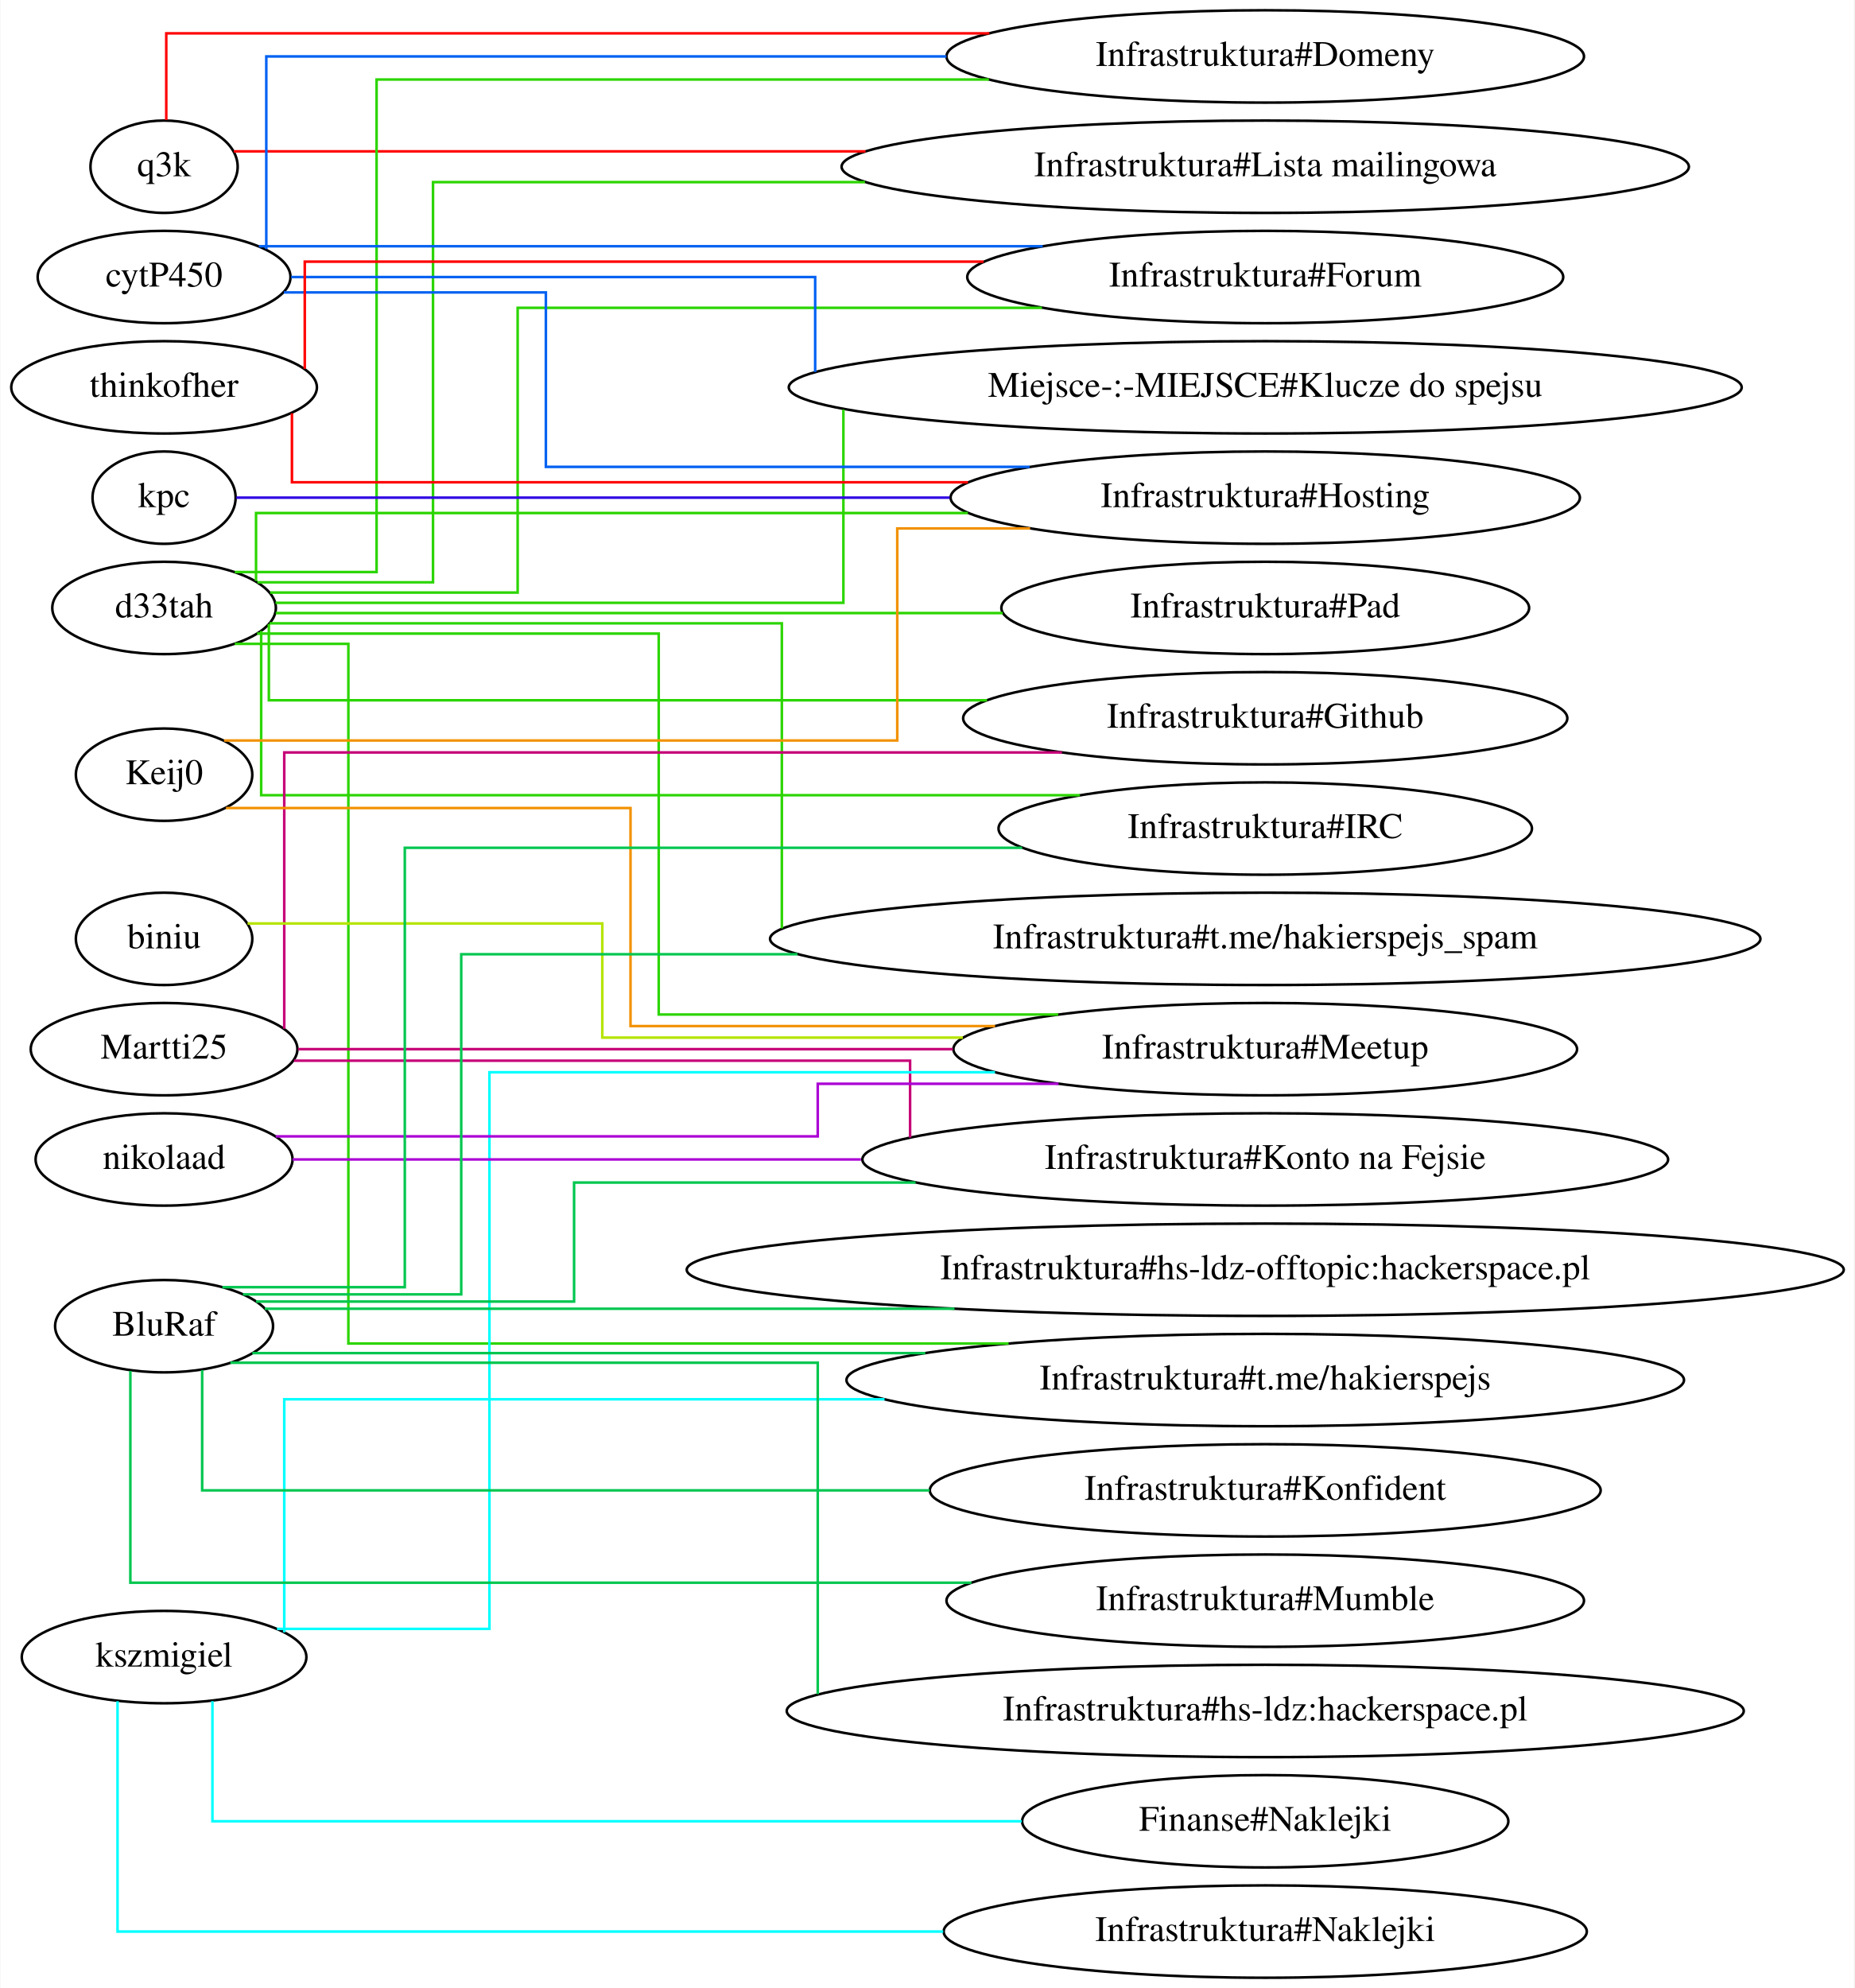
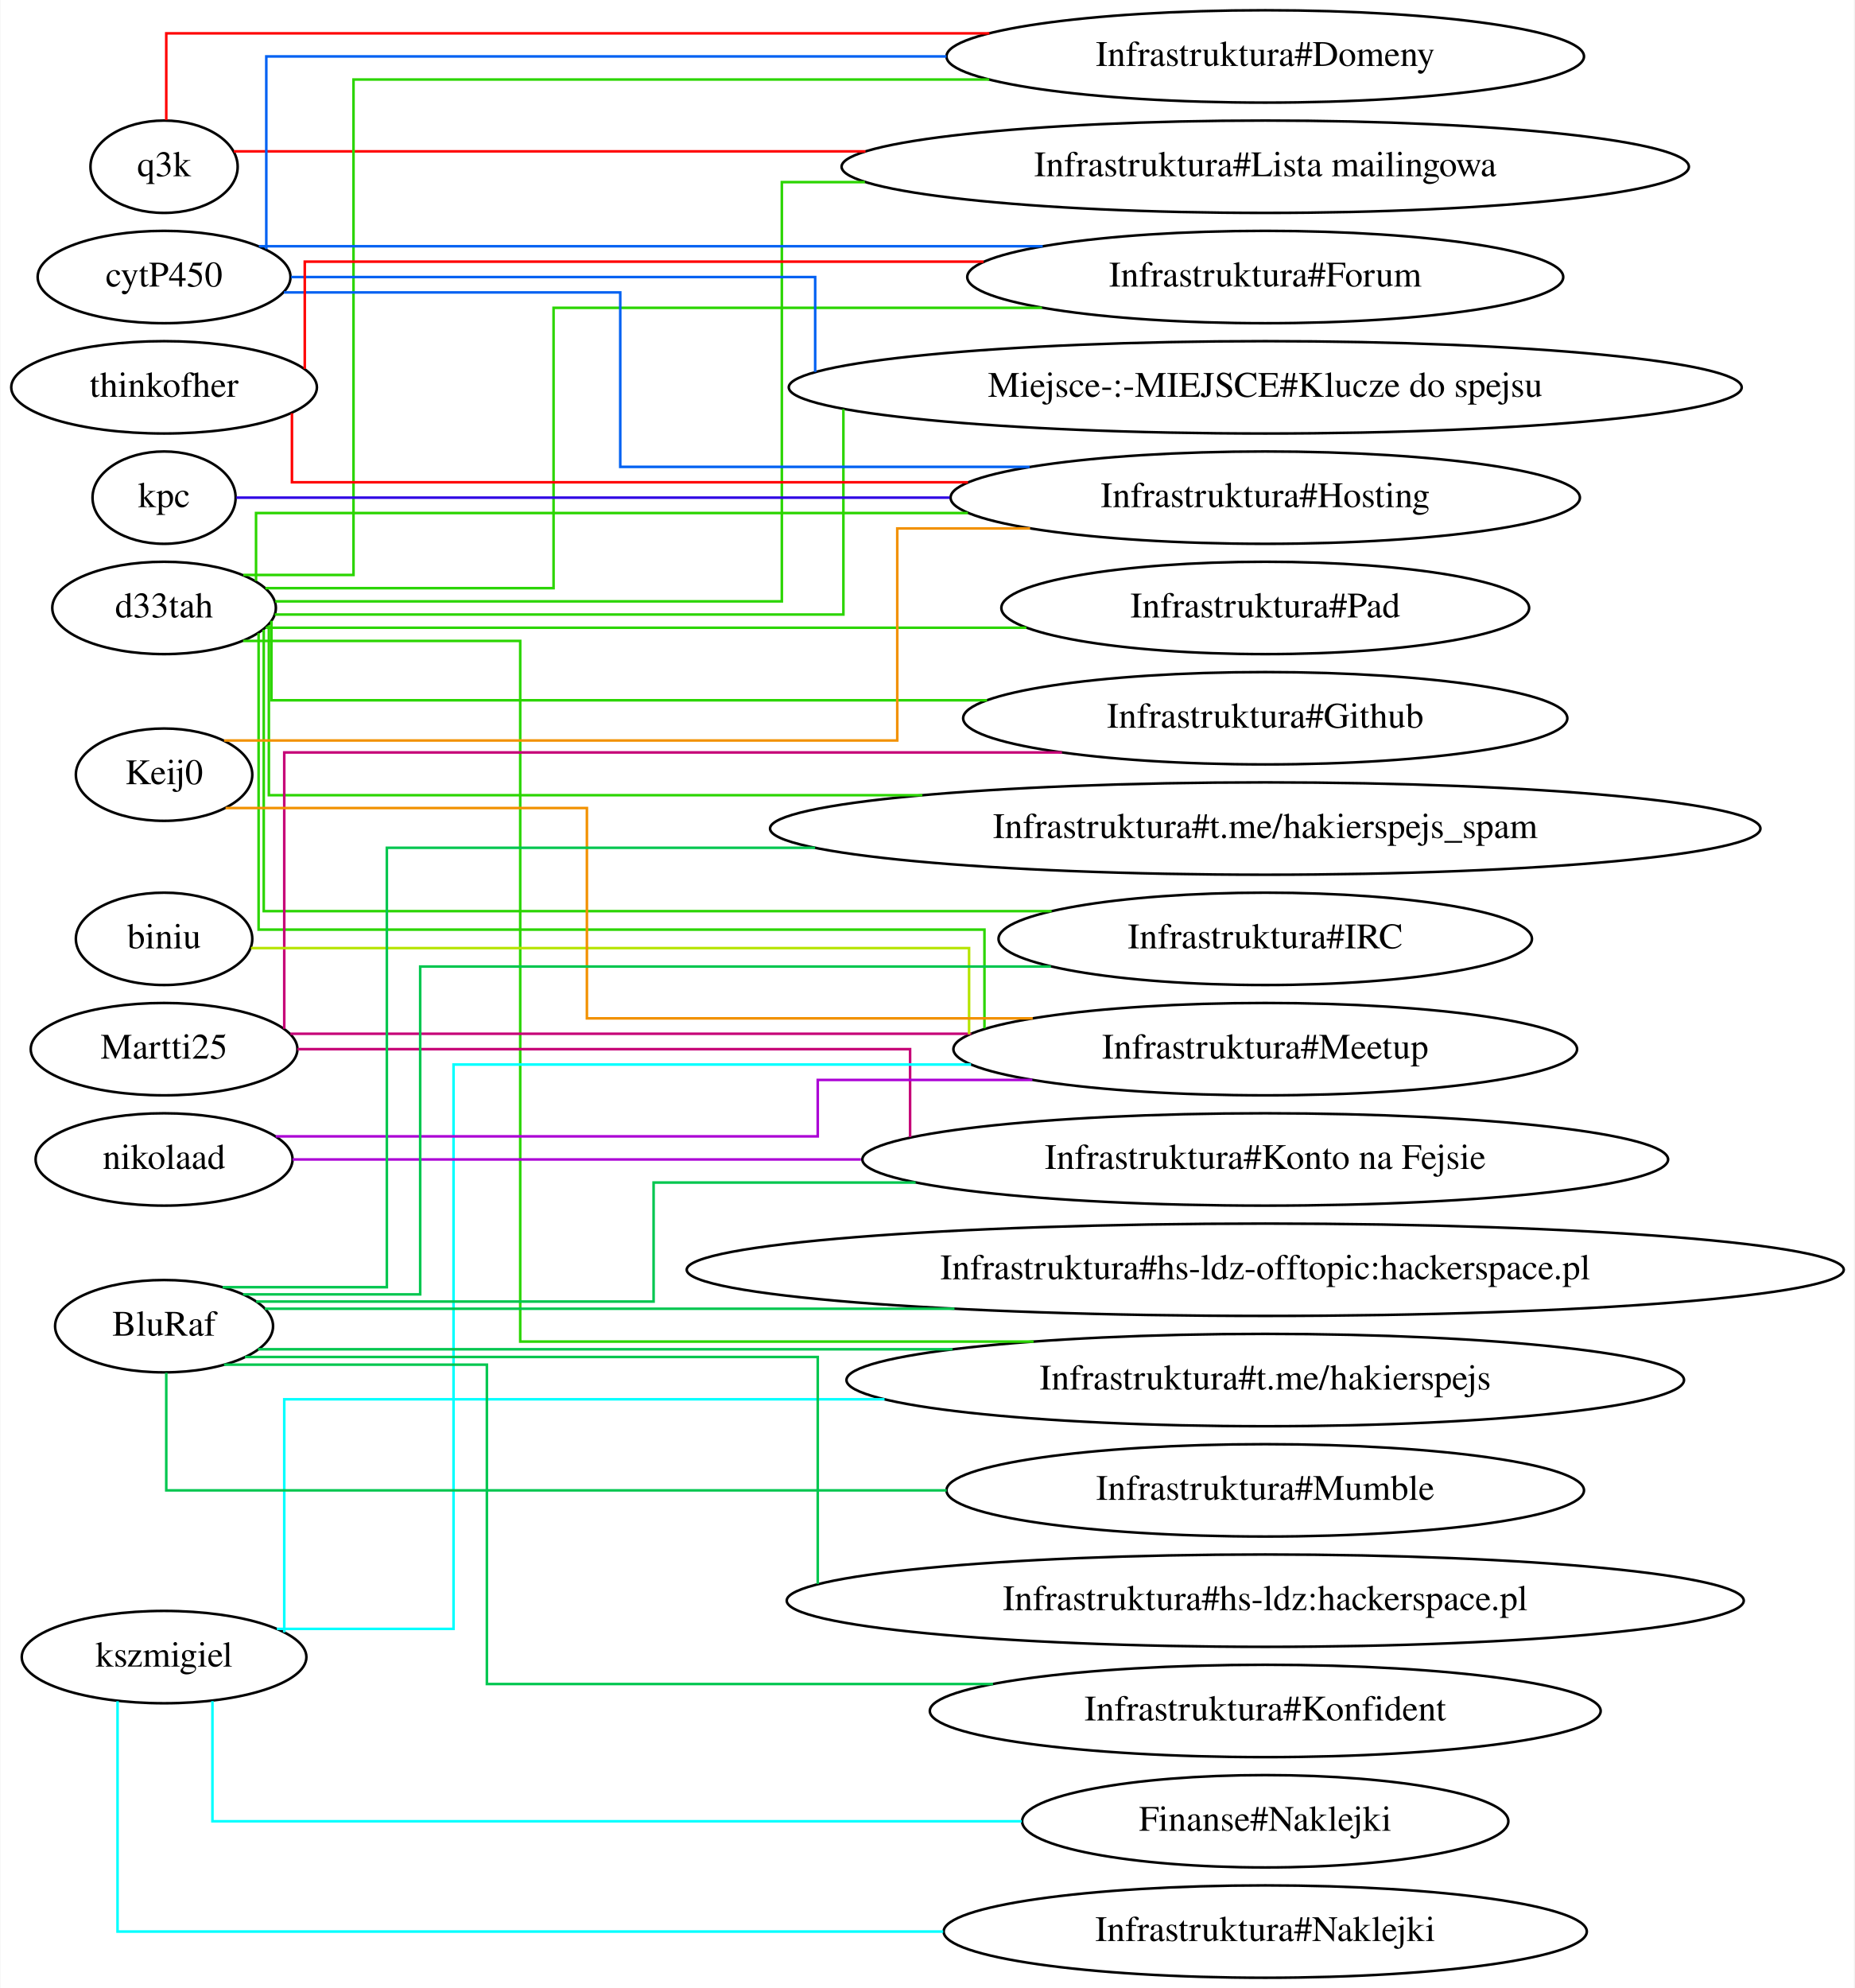
<svg xmlns="http://www.w3.org/2000/svg" width="723pt" height="775pt" viewBox="0.00 0.00 722.65 775.00">
  <g id="graph0" class="graph" transform="scale(1 1) rotate(0) translate(4 771)">
    <polygon fill="#ffffff" stroke="transparent" points="-4,4 -4,-771 718.649,-771 718.649,4 -4,4" />
    <g id="node1" class="node">
      <ellipse fill="none" stroke="#000000" cx="59.795" cy="-706" rx="28.695" ry="18" />
      <text text-anchor="middle" x="59.795" y="-702.3" font-family="Times,serif" font-size="14.00" fill="#000000">q3k</text>
    </g>
    <g id="node2" class="node">
      <ellipse fill="none" stroke="#000000" cx="489.119" cy="-706" rx="165.171" ry="18" />
      <text text-anchor="middle" x="489.119" y="-702.3" font-family="Times,serif" font-size="14.00" fill="#000000">Infrastruktura#Lista mailingowa</text>
    </g>
    <g id="edge1" class="edge">
      <path fill="none" stroke="#ff0000" d="M86.977,-712C135.915,-712 242.234,-712 333.265,-712" />
    </g>
    <g id="node3" class="node">
      <ellipse fill="none" stroke="#000000" cx="489.119" cy="-749" rx="124.278" ry="18" />
      <text text-anchor="middle" x="489.119" y="-745.3" font-family="Times,serif" font-size="14.00" fill="#000000">Infrastruktura#Domeny</text>
    </g>
    <g id="edge2" class="edge">
      <path fill="none" stroke="#ff0000" d="M60.649,-724.187C60.649,-739.182 60.649,-758 60.649,-758 60.649,-758 254.63,-758 381.551,-758" />
    </g>
    <g id="node4" class="node">
      <ellipse fill="none" stroke="#000000" cx="59.795" cy="-534" rx="43.592" ry="18" />
      <text text-anchor="middle" x="59.795" y="-530.3" font-family="Times,serif" font-size="14.00" fill="#000000">d33tah</text>
    </g>
+     <g id="edge11" class="edge">
+       <path fill="none" stroke="#2bd500" d="M103.133,-536.571C172.476,-536.571 300.649,-536.571 300.649,-536.571 300.649,-536.571 300.649,-700 300.649,-700 300.649,-700 313.752,-700 333.048,-700" />
+     </g>
+     <g id="edge5" class="edge">
+       <path fill="none" stroke="#2bd500" d="M90.688,-546.857C110.926,-546.857 133.649,-546.857 133.649,-546.857 133.649,-546.857 133.649,-740 133.649,-740 133.649,-740 276.878,-740 381.502,-740" />
+     </g>
+     <g id="node5" class="node">
+       <ellipse fill="none" stroke="#000000" cx="489.119" cy="-491" rx="117.779" ry="18" />
+       <text text-anchor="middle" x="489.119" y="-487.3" font-family="Times,serif" font-size="14.00" fill="#000000">Infrastruktura#Github</text>
+     </g>
+     <g id="edge3" class="edge">
+       <path fill="none" stroke="#2bd500" d="M101.649,-528.994C101.649,-519.102 101.649,-498 101.649,-498 101.649,-498 266.045,-498 380.672,-498" />
+     </g>
+     <g id="node6" class="node">
+       <ellipse fill="none" stroke="#000000" cx="489.119" cy="-362" rx="121.578" ry="18" />
+       <text text-anchor="middle" x="489.119" y="-358.3" font-family="Times,serif" font-size="14.00" fill="#000000">Infrastruktura#Meetup</text>
+     </g>
+     <g id="edge4" class="edge">
+       <path fill="none" stroke="#2bd500" d="M96.649,-524.16C96.649,-494.598 96.649,-408.6 96.649,-408.6 96.649,-408.6 379.649,-408.6 379.649,-408.6 379.649,-408.6 379.649,-383.468 379.649,-370.117" />
+     </g>
+     <g id="node7" class="node">
+       <ellipse fill="none" stroke="#000000" cx="489.119" cy="-620" rx="185.767" ry="18" />
+       <text text-anchor="middle" x="489.119" y="-616.3" font-family="Times,serif" font-size="14.00" fill="#000000">Miejsce-:-MIEJSCE#Klucze do spejsu</text>
+     </g>
    <g id="edge6" class="edge">
-       <path fill="none" stroke="#2bd500" d="M96.174,-544C126.458,-544 164.649,-544 164.649,-544 164.649,-544 164.649,-700 164.649,-700 164.649,-700 249.938,-700 333.062,-700" />
-     </g>
-     <g id="edge9" class="edge">
-       <path fill="none" stroke="#2bd500" d="M87.384,-548C111.487,-548 142.649,-548 142.649,-548 142.649,-548 142.649,-740 142.649,-740 142.649,-740 279.686,-740 381.393,-740" />
-     </g>
-     <g id="node5" class="node">
+       <path fill="none" stroke="#2bd500" d="M102.938,-531.429C177.987,-531.429 324.649,-531.429 324.649,-531.429 324.649,-531.429 324.649,-589.339 324.649,-611.507" />
+     </g>
+     <g id="node8" class="node">
      <ellipse fill="none" stroke="#000000" cx="489.119" cy="-663" rx="116.18" ry="18" />
      <text text-anchor="middle" x="489.119" y="-659.3" font-family="Times,serif" font-size="14.00" fill="#000000">Infrastruktura#Forum</text>
    </g>
-     <g id="edge3" class="edge">
-       <path fill="none" stroke="#2bd500" d="M101.156,-540C141.762,-540 197.649,-540 197.649,-540 197.649,-540 197.649,-651 197.649,-651 197.649,-651 316.177,-651 402.064,-651" />
-     </g>
-     <g id="node6" class="node">
-       <ellipse fill="none" stroke="#000000" cx="489.119" cy="-491" rx="117.779" ry="18" />
-       <text text-anchor="middle" x="489.119" y="-487.3" font-family="Times,serif" font-size="14.00" fill="#000000">Infrastruktura#Github</text>
-     </g>
-     <g id="edge4" class="edge">
-       <path fill="none" stroke="#2bd500" d="M100.649,-527.729C100.649,-517.415 100.649,-498 100.649,-498 100.649,-498 265.716,-498 380.651,-498" />
-     </g>
-     <g id="node7" class="node">
-       <ellipse fill="none" stroke="#000000" cx="489.119" cy="-405" rx="193.066" ry="18" />
-       <text text-anchor="middle" x="489.119" y="-401.3" font-family="Times,serif" font-size="14.00" fill="#000000">Infrastruktura#t.me/hakierspejs_spam</text>
-     </g>
-     <g id="edge5" class="edge">
-       <path fill="none" stroke="#2bd500" d="M100.925,-528C169.716,-528 300.649,-528 300.649,-528 300.649,-528 300.649,-430.435 300.649,-409.092" />
-     </g>
-     <g id="node8" class="node">
+     <g id="edge7" class="edge">
+       <path fill="none" stroke="#2bd500" d="M99.296,-541.714C144.29,-541.714 211.649,-541.714 211.649,-541.714 211.649,-541.714 211.649,-651 211.649,-651 211.649,-651 320.715,-651 402.087,-651" />
+     </g>
+     <g id="node9" class="node">
+       <ellipse fill="none" stroke="#000000" cx="489.119" cy="-448" rx="193.066" ry="18" />
+       <text text-anchor="middle" x="489.119" y="-444.3" font-family="Times,serif" font-size="14.00" fill="#000000">Infrastruktura#t.me/hakierspejs_spam</text>
+     </g>
+     <g id="edge8" class="edge">
+       <path fill="none" stroke="#2bd500" d="M100.649,-527.263C100.649,-509.191 100.649,-461 100.649,-461 100.649,-461 243.06,-461 355.43,-461" />
+     </g>
+     <g id="node10" class="node">
+       <ellipse fill="none" stroke="#000000" cx="489.119" cy="-534" rx="102.882" ry="18" />
+       <text text-anchor="middle" x="489.119" y="-530.3" font-family="Times,serif" font-size="14.00" fill="#000000">Infrastruktura#Pad</text>
+     </g>
+     <g id="edge9" class="edge">
+       <path fill="none" stroke="#2bd500" d="M99.415,-526.286C166.361,-526.286 303.587,-526.286 395.995,-526.286" />
+     </g>
+     <g id="node11" class="node">
+       <ellipse fill="none" stroke="#000000" cx="489.119" cy="-233" rx="163.271" ry="18" />
+       <text text-anchor="middle" x="489.119" y="-229.3" font-family="Times,serif" font-size="14.00" fill="#000000">Infrastruktura#t.me/hakierspejs</text>
+     </g>
+     <g id="edge10" class="edge">
+       <path fill="none" stroke="#2bd500" d="M90.611,-521.143C131.519,-521.143 198.649,-521.143 198.649,-521.143 198.649,-521.143 198.649,-248 198.649,-248 198.649,-248 313.537,-248 398.805,-248" />
+     </g>
+     <g id="node12" class="node">
+       <ellipse fill="none" stroke="#000000" cx="489.119" cy="-405" rx="103.981" ry="18" />
+       <text text-anchor="middle" x="489.119" y="-401.3" font-family="Times,serif" font-size="14.00" fill="#000000">Infrastruktura#IRC</text>
+     </g>
+     <g id="edge12" class="edge">
+       <path fill="none" stroke="#2bd500" d="M98.649,-525.499C98.649,-498.397 98.649,-415.8 98.649,-415.8 98.649,-415.8 291.156,-415.8 405.833,-415.8" />
+     </g>
+     <g id="node13" class="node">
      <ellipse fill="none" stroke="#000000" cx="489.119" cy="-577" rx="122.678" ry="18" />
      <text text-anchor="middle" x="489.119" y="-573.3" font-family="Times,serif" font-size="14.00" fill="#000000">Infrastruktura#Hosting</text>
    </g>
-     <g id="edge7" class="edge">
+     <g id="edge13" class="edge">
      <path fill="none" stroke="#2bd500" d="M95.649,-544.504C95.649,-555.443 95.649,-571 95.649,-571 95.649,-571 257.13,-571 373.193,-571" />
-     </g>
-     <g id="node9" class="node">
-       <ellipse fill="none" stroke="#000000" cx="489.119" cy="-233" rx="163.271" ry="18" />
-       <text text-anchor="middle" x="489.119" y="-229.3" font-family="Times,serif" font-size="14.00" fill="#000000">Infrastruktura#t.me/hakierspejs</text>
-     </g>
-     <g id="edge8" class="edge">
-       <path fill="none" stroke="#2bd500" d="M87.37,-520C107.633,-520 131.649,-520 131.649,-520 131.649,-520 131.649,-247.25 131.649,-247.25 131.649,-247.25 283.317,-247.25 389.069,-247.25" />
-     </g>
-     <g id="node10" class="node">
-       <ellipse fill="none" stroke="#000000" cx="489.119" cy="-448" rx="103.981" ry="18" />
-       <text text-anchor="middle" x="489.119" y="-444.3" font-family="Times,serif" font-size="14.00" fill="#000000">Infrastruktura#IRC</text>
-     </g>
-     <g id="edge10" class="edge">
-       <path fill="none" stroke="#2bd500" d="M97.649,-525.049C97.649,-505.556 97.649,-461 97.649,-461 97.649,-461 303.748,-461 416.861,-461" />
-     </g>
-     <g id="node11" class="node">
-       <ellipse fill="none" stroke="#000000" cx="489.119" cy="-620" rx="185.767" ry="18" />
-       <text text-anchor="middle" x="489.119" y="-616.3" font-family="Times,serif" font-size="14.00" fill="#000000">Miejsce-:-MIEJSCE#Klucze do spejsu</text>
-     </g>
-     <g id="edge11" class="edge">
-       <path fill="none" stroke="#2bd500" d="M103.234,-536C178.372,-536 324.649,-536 324.649,-536 324.649,-536 324.649,-589.865 324.649,-611.327" />
-     </g>
-     <g id="node12" class="node">
-       <ellipse fill="none" stroke="#000000" cx="489.119" cy="-362" rx="121.578" ry="18" />
-       <text text-anchor="middle" x="489.119" y="-358.3" font-family="Times,serif" font-size="14.00" fill="#000000">Infrastruktura#Meetup</text>
-     </g>
-     <g id="edge12" class="edge">
-       <path fill="none" stroke="#2bd500" d="M96.069,-524C151.935,-524 252.649,-524 252.649,-524 252.649,-524 252.649,-375.5 252.649,-375.5 252.649,-375.5 339.898,-375.5 408.401,-375.5" />
-     </g>
-     <g id="node13" class="node">
-       <ellipse fill="none" stroke="#000000" cx="489.119" cy="-534" rx="102.882" ry="18" />
-       <text text-anchor="middle" x="489.119" y="-530.3" font-family="Times,serif" font-size="14.00" fill="#000000">Infrastruktura#Pad</text>
-     </g>
-     <g id="edge13" class="edge">
-       <path fill="none" stroke="#2bd500" d="M103.323,-532C169.302,-532 296.487,-532 386.772,-532" />
    </g>
    <g id="node14" class="node">
      <ellipse fill="none" stroke="#000000" cx="59.795" cy="-663" rx="49.291" ry="18" />
      <text text-anchor="middle" x="59.795" y="-659.3" font-family="Times,serif" font-size="14.00" fill="#000000">cytP450</text>
    </g>
    <g id="edge17" class="edge">
      <path fill="none" stroke="#0061f2" d="M99.649,-673.892C99.649,-697.033 99.649,-749 99.649,-749 99.649,-749 250.837,-749 364.818,-749" />
    </g>
-     <g id="edge16" class="edge">
-       <path fill="none" stroke="#0061f2" d="M96.77,-675C164.196,-675 308.786,-675 402.353,-675" />
-     </g>
-     <g id="edge15" class="edge">
-       <path fill="none" stroke="#0061f2" d="M106.485,-657C150.139,-657 208.649,-657 208.649,-657 208.649,-657 208.649,-589 208.649,-589 208.649,-589 315.486,-589 397.283,-589" />
-     </g>
    <g id="edge14" class="edge">
      <path fill="none" stroke="#0061f2" d="M109.343,-663C183.219,-663 313.649,-663 313.649,-663 313.649,-663 313.649,-637.794 313.649,-625.979" />
+     </g>
+     <g id="edge15" class="edge">
+       <path fill="none" stroke="#0061f2" d="M96.77,-675C164.196,-675 308.786,-675 402.353,-675" />
+     </g>
+     <g id="edge16" class="edge">
+       <path fill="none" stroke="#0061f2" d="M106.524,-657C159.219,-657 237.649,-657 237.649,-657 237.649,-657 237.649,-589 237.649,-589 237.649,-589 325.43,-589 397.265,-589" />
    </g>
    <g id="node15" class="node">
      <ellipse fill="none" stroke="#000000" cx="59.795" cy="-362" rx="51.991" ry="18" />
      <text text-anchor="middle" x="59.795" y="-358.3" font-family="Times,serif" font-size="14.00" fill="#000000">Martti25</text>
    </g>
-     <g id="edge19" class="edge">
+     <g id="edge18" class="edge">
      <path fill="none" stroke="#c60077" d="M106.649,-369.95C106.649,-396.083 106.649,-477.667 106.649,-477.667 106.649,-477.667 297.844,-477.667 409.871,-477.667" />
    </g>
    <g id="edge20" class="edge">
-       <path fill="none" stroke="#c60077" d="M112.009,-362C175.027,-362 283.027,-362 367.341,-362" />
+       <path fill="none" stroke="#c60077" d="M109.044,-368C173.358,-368 287.935,-368 374.526,-368" />
    </g>
    <g id="node16" class="node">
      <ellipse fill="none" stroke="#000000" cx="489.119" cy="-319" rx="157.072" ry="18" />
      <text text-anchor="middle" x="489.119" y="-315.3" font-family="Times,serif" font-size="14.00" fill="#000000">Infrastruktura#Konto na Fejsie</text>
    </g>
-     <g id="edge18" class="edge">
-       <path fill="none" stroke="#c60077" d="M110.458,-357.5C193.79,-357.5 350.649,-357.5 350.649,-357.5 350.649,-357.5 350.649,-338.887 350.649,-327.544" />
+     <g id="edge19" class="edge">
+       <path fill="none" stroke="#c60077" d="M111.794,-362C195.454,-362 350.649,-362 350.649,-362 350.649,-362 350.649,-340.266 350.649,-327.702" />
    </g>
    <g id="node17" class="node">
      <ellipse fill="none" stroke="#000000" cx="59.795" cy="-405" rx="34.394" ry="18" />
      <text text-anchor="middle" x="59.795" y="-401.3" font-family="Times,serif" font-size="14.00" fill="#000000">biniu</text>
    </g>
    <g id="edge21" class="edge">
-       <path fill="none" stroke="#b6e400" d="M92.333,-411C141.905,-411 230.649,-411 230.649,-411 230.649,-411 230.649,-366.5 230.649,-366.5 230.649,-366.5 303.061,-366.5 371.23,-366.5" />
+       <path fill="none" stroke="#b6e400" d="M93.681,-401.4C174.837,-401.4 373.649,-401.4 373.649,-401.4 373.649,-401.4 373.649,-378.773 373.649,-367.814" />
    </g>
    <g id="node18" class="node">
      <ellipse fill="none" stroke="#000000" cx="59.795" cy="-125" rx="55.491" ry="18" />
      <text text-anchor="middle" x="59.795" y="-121.3" font-family="Times,serif" font-size="14.00" fill="#000000">kszmigiel</text>
    </g>
    <g id="edge23" class="edge">
+       <path fill="none" stroke="#00ffff" d="M103.75,-136C135.438,-136 172.649,-136 172.649,-136 172.649,-136 172.649,-356 172.649,-356 172.649,-356 283.851,-356 374.419,-356" />
+     </g>
+     <g id="edge24" class="edge">
      <path fill="none" stroke="#00ffff" d="M106.649,-134.636C106.649,-159.791 106.649,-225.5 106.649,-225.5 106.649,-225.5 233.189,-225.5 340.699,-225.5" />
-     </g>
-     <g id="edge25" class="edge">
-       <path fill="none" stroke="#00ffff" d="M103.806,-136C140.445,-136 186.649,-136 186.649,-136 186.649,-136 186.649,-353 186.649,-353 186.649,-353 296.462,-353 383.755,-353" />
    </g>
    <g id="node19" class="node">
      <ellipse fill="none" stroke="#000000" cx="489.119" cy="-61" rx="94.783" ry="18" />
      <text text-anchor="middle" x="489.119" y="-57.3" font-family="Times,serif" font-size="14.00" fill="#000000">Finanse#Naklejki</text>
    </g>
    <g id="edge22" class="edge">
      <path fill="none" stroke="#00ffff" d="M78.649,-107.849C78.649,-88.892 78.649,-61 78.649,-61 78.649,-61 272.936,-61 394.176,-61" />
    </g>
    <g id="node20" class="node">
      <ellipse fill="none" stroke="#000000" cx="489.119" cy="-18" rx="125.378" ry="18" />
      <text text-anchor="middle" x="489.119" y="-14.3" font-family="Times,serif" font-size="14.00" fill="#000000">Infrastruktura#Naklejki</text>
    </g>
-     <g id="edge24" class="edge">
+     <g id="edge25" class="edge">
      <path fill="none" stroke="#00ffff" d="M41.649,-107.809C41.649,-77.562 41.649,-18 41.649,-18 41.649,-18 231.217,-18 363.581,-18" />
    </g>
    <g id="node21" class="node">
      <ellipse fill="none" stroke="#000000" cx="59.795" cy="-319" rx="50.091" ry="18" />
      <text text-anchor="middle" x="59.795" y="-315.3" font-family="Times,serif" font-size="14.00" fill="#000000">nikolaad</text>
    </g>
    <g id="edge27" class="edge">
-       <path fill="none" stroke="#ab00d5" d="M103.316,-328C176.106,-328 314.649,-328 314.649,-328 314.649,-328 314.649,-348.5 314.649,-348.5 314.649,-348.5 362.809,-348.5 408.524,-348.5" />
+       <path fill="none" stroke="#ab00d5" d="M103.316,-328C176.106,-328 314.649,-328 314.649,-328 314.649,-328 314.649,-350 314.649,-350 314.649,-350 355.914,-350 398.307,-350" />
    </g>
    <g id="edge26" class="edge">
      <path fill="none" stroke="#ab00d5" d="M109.884,-319C164.076,-319 253.241,-319 331.5,-319" />
    </g>
    <g id="node22" class="node">
      <ellipse fill="none" stroke="#000000" cx="59.795" cy="-469" rx="34.394" ry="18" />
      <text text-anchor="middle" x="59.795" y="-465.3" font-family="Times,serif" font-size="14.00" fill="#000000">Keij0</text>
    </g>
    <g id="edge28" class="edge">
+       <path fill="none" stroke="#f29100" d="M83.766,-456C129.488,-456 224.649,-456 224.649,-456 224.649,-456 224.649,-374 224.649,-374 224.649,-374 321.915,-374 398.474,-374" />
+     </g>
+     <g id="edge29" class="edge">
      <path fill="none" stroke="#f29100" d="M83.187,-482.333C151.458,-482.333 345.649,-482.333 345.649,-482.333 345.649,-482.333 345.649,-565 345.649,-565 345.649,-565 369.327,-565 397.445,-565" />
-     </g>
-     <g id="edge29" class="edge">
-       <path fill="none" stroke="#f29100" d="M83.944,-456C133.412,-456 241.649,-456 241.649,-456 241.649,-456 241.649,-371 241.649,-371 241.649,-371 316.456,-371 383.811,-371" />
    </g>
    <g id="node23" class="node">
      <ellipse fill="none" stroke="#000000" cx="59.795" cy="-254" rx="42.494" ry="18" />
      <text text-anchor="middle" x="59.795" y="-250.3" font-family="Times,serif" font-size="14.00" fill="#000000">BluRaf</text>
    </g>
    <g id="edge31" class="edge">
-       <path fill="none" stroke="#00c64f" d="M90.537,-266.4C124.86,-266.4 175.649,-266.4 175.649,-266.4 175.649,-266.4 175.649,-399 175.649,-399 175.649,-399 237.811,-399 306.773,-399" />
+       <path fill="none" stroke="#00c64f" d="M82.615,-269.2C108.348,-269.2 146.649,-269.2 146.649,-269.2 146.649,-269.2 146.649,-440.5 146.649,-440.5 146.649,-440.5 229.448,-440.5 313.621,-440.5" />
    </g>
    <g id="edge34" class="edge">
-       <path fill="none" stroke="#00c64f" d="M94.202,-243.5C150.513,-243.5 265.228,-243.5 356.578,-243.5" />
-     </g>
-     <g id="edge35" class="edge">
-       <path fill="none" stroke="#00c64f" d="M82.514,-269.2C110.291,-269.2 153.649,-269.2 153.649,-269.2 153.649,-269.2 153.649,-440.5 153.649,-440.5 153.649,-440.5 295.13,-440.5 394.332,-440.5" />
+       <path fill="none" stroke="#00c64f" d="M96.399,-245C155.712,-245 275.428,-245 367.173,-245" />
+     </g>
+     <g id="edge37" class="edge">
+       <path fill="none" stroke="#00c64f" d="M90.569,-266.4C119.909,-266.4 159.649,-266.4 159.649,-266.4 159.649,-266.4 159.649,-394.2 159.649,-394.2 159.649,-394.2 307.945,-394.2 405.554,-394.2" />
+     </g>
+     <g id="edge33" class="edge">
+       <path fill="none" stroke="#00c64f" d="M95.693,-263.6C150.979,-263.6 250.649,-263.6 250.649,-263.6 250.649,-263.6 250.649,-310 250.649,-310 250.649,-310 299.402,-310 352.82,-310" />
+     </g>
+     <g id="node24" class="node">
+       <ellipse fill="none" stroke="#000000" cx="489.119" cy="-104" rx="130.777" ry="18" />
+       <text text-anchor="middle" x="489.119" y="-100.3" font-family="Times,serif" font-size="14.00" fill="#000000">Infrastruktura#Konfident</text>
    </g>
    <g id="edge30" class="edge">
-       <path fill="none" stroke="#00c64f" d="M95.669,-263.6C142.8,-263.6 219.649,-263.6 219.649,-263.6 219.649,-263.6 219.649,-310 219.649,-310 219.649,-310 285.968,-310 352.805,-310" />
-     </g>
-     <g id="node24" class="node">
-       <ellipse fill="none" stroke="#000000" cx="489.119" cy="-104" rx="186.567" ry="18" />
-       <text text-anchor="middle" x="489.119" y="-100.3" font-family="Times,serif" font-size="14.00" fill="#000000">Infrastruktura#hs-ldz:hackerspace.pl</text>
-     </g>
-     <g id="edge32" class="edge">
-       <path fill="none" stroke="#00c64f" d="M85.634,-239.75C150.425,-239.75 314.649,-239.75 314.649,-239.75 314.649,-239.75 314.649,-137.664 314.649,-110.547" />
+       <path fill="none" stroke="#00c64f" d="M83.172,-239C119.568,-239 185.649,-239 185.649,-239 185.649,-239 185.649,-114.5 185.649,-114.5 185.649,-114.5 295.468,-114.5 382.98,-114.5" />
    </g>
    <g id="node25" class="node">
      <ellipse fill="none" stroke="#000000" cx="489.119" cy="-276" rx="225.56" ry="18" />
      <text text-anchor="middle" x="489.119" y="-272.3" font-family="Times,serif" font-size="14.00" fill="#000000">Infrastruktura#hs-ldz-offtopic:hackerspace.pl</text>
    </g>
-     <g id="edge33" class="edge">
+     <g id="edge32" class="edge">
      <path fill="none" stroke="#00c64f" d="M99.032,-260.8C159.373,-260.8 277.45,-260.8 367.961,-260.8" />
    </g>
    <g id="node26" class="node">
-       <ellipse fill="none" stroke="#000000" cx="489.119" cy="-190" rx="130.777" ry="18" />
-       <text text-anchor="middle" x="489.119" y="-186.3" font-family="Times,serif" font-size="14.00" fill="#000000">Infrastruktura#Konfident</text>
+       <ellipse fill="none" stroke="#000000" cx="489.119" cy="-190" rx="124.278" ry="18" />
+       <text text-anchor="middle" x="489.119" y="-186.3" font-family="Times,serif" font-size="14.00" fill="#000000">Infrastruktura#Mumble</text>
+     </g>
+     <g id="edge35" class="edge">
+       <path fill="none" stroke="#00c64f" d="M60.649,-235.831C60.649,-216.91 60.649,-190 60.649,-190 60.649,-190 238.375,-190 364.9,-190" />
+     </g>
+     <g id="node27" class="node">
+       <ellipse fill="none" stroke="#000000" cx="489.119" cy="-147" rx="186.567" ry="18" />
+       <text text-anchor="middle" x="489.119" y="-143.3" font-family="Times,serif" font-size="14.00" fill="#000000">Infrastruktura#hs-ldz:hackerspace.pl</text>
    </g>
    <g id="edge36" class="edge">
-       <path fill="none" stroke="#00c64f" d="M74.649,-236.849C74.649,-217.892 74.649,-190 74.649,-190 74.649,-190 236.805,-190 358.263,-190" />
-     </g>
-     <g id="node27" class="node">
-       <ellipse fill="none" stroke="#000000" cx="489.119" cy="-147" rx="124.278" ry="18" />
-       <text text-anchor="middle" x="489.119" y="-143.3" font-family="Times,serif" font-size="14.00" fill="#000000">Infrastruktura#Mumble</text>
-     </g>
-     <g id="edge37" class="edge">
-       <path fill="none" stroke="#00c64f" d="M46.649,-236.581C46.649,-207.931 46.649,-154 46.649,-154 46.649,-154 243.495,-154 374.597,-154" />
+       <path fill="none" stroke="#00c64f" d="M91.3,-242C159.487,-242 314.649,-242 314.649,-242 314.649,-242 314.649,-174.993 314.649,-153.53" />
    </g>
    <g id="node28" class="node">
      <ellipse fill="none" stroke="#000000" cx="59.795" cy="-577" rx="27.895" ry="18" />
      <text text-anchor="middle" x="59.795" y="-573.3" font-family="Times,serif" font-size="14.00" fill="#000000">kpc</text>
    </g>
    <g id="edge38" class="edge">
      <path fill="none" stroke="#2e00e4" d="M87.964,-577C143.462,-577 269.905,-577 366.11,-577" />
    </g>
    <g id="node29" class="node">
      <ellipse fill="none" stroke="#000000" cx="59.795" cy="-620" rx="59.59" ry="18" />
      <text text-anchor="middle" x="59.795" y="-616.3" font-family="Times,serif" font-size="14.00" fill="#000000">thinkofher</text>
    </g>
+     <g id="edge39" class="edge">
+       <path fill="none" stroke="#ff0000" d="M114.649,-627.23C114.649,-640.86 114.649,-669 114.649,-669 114.649,-669 268.801,-669 379.296,-669" />
+     </g>
    <g id="edge40" class="edge">
-       <path fill="none" stroke="#ff0000" d="M114.649,-627.23C114.649,-640.86 114.649,-669 114.649,-669 114.649,-669 268.801,-669 379.296,-669" />
-     </g>
-     <g id="edge39" class="edge">
      <path fill="none" stroke="#ff0000" d="M109.649,-609.89C109.649,-598.935 109.649,-583 109.649,-583 109.649,-583 261.609,-583 373.204,-583" />
    </g>
  </g>
</svg>
